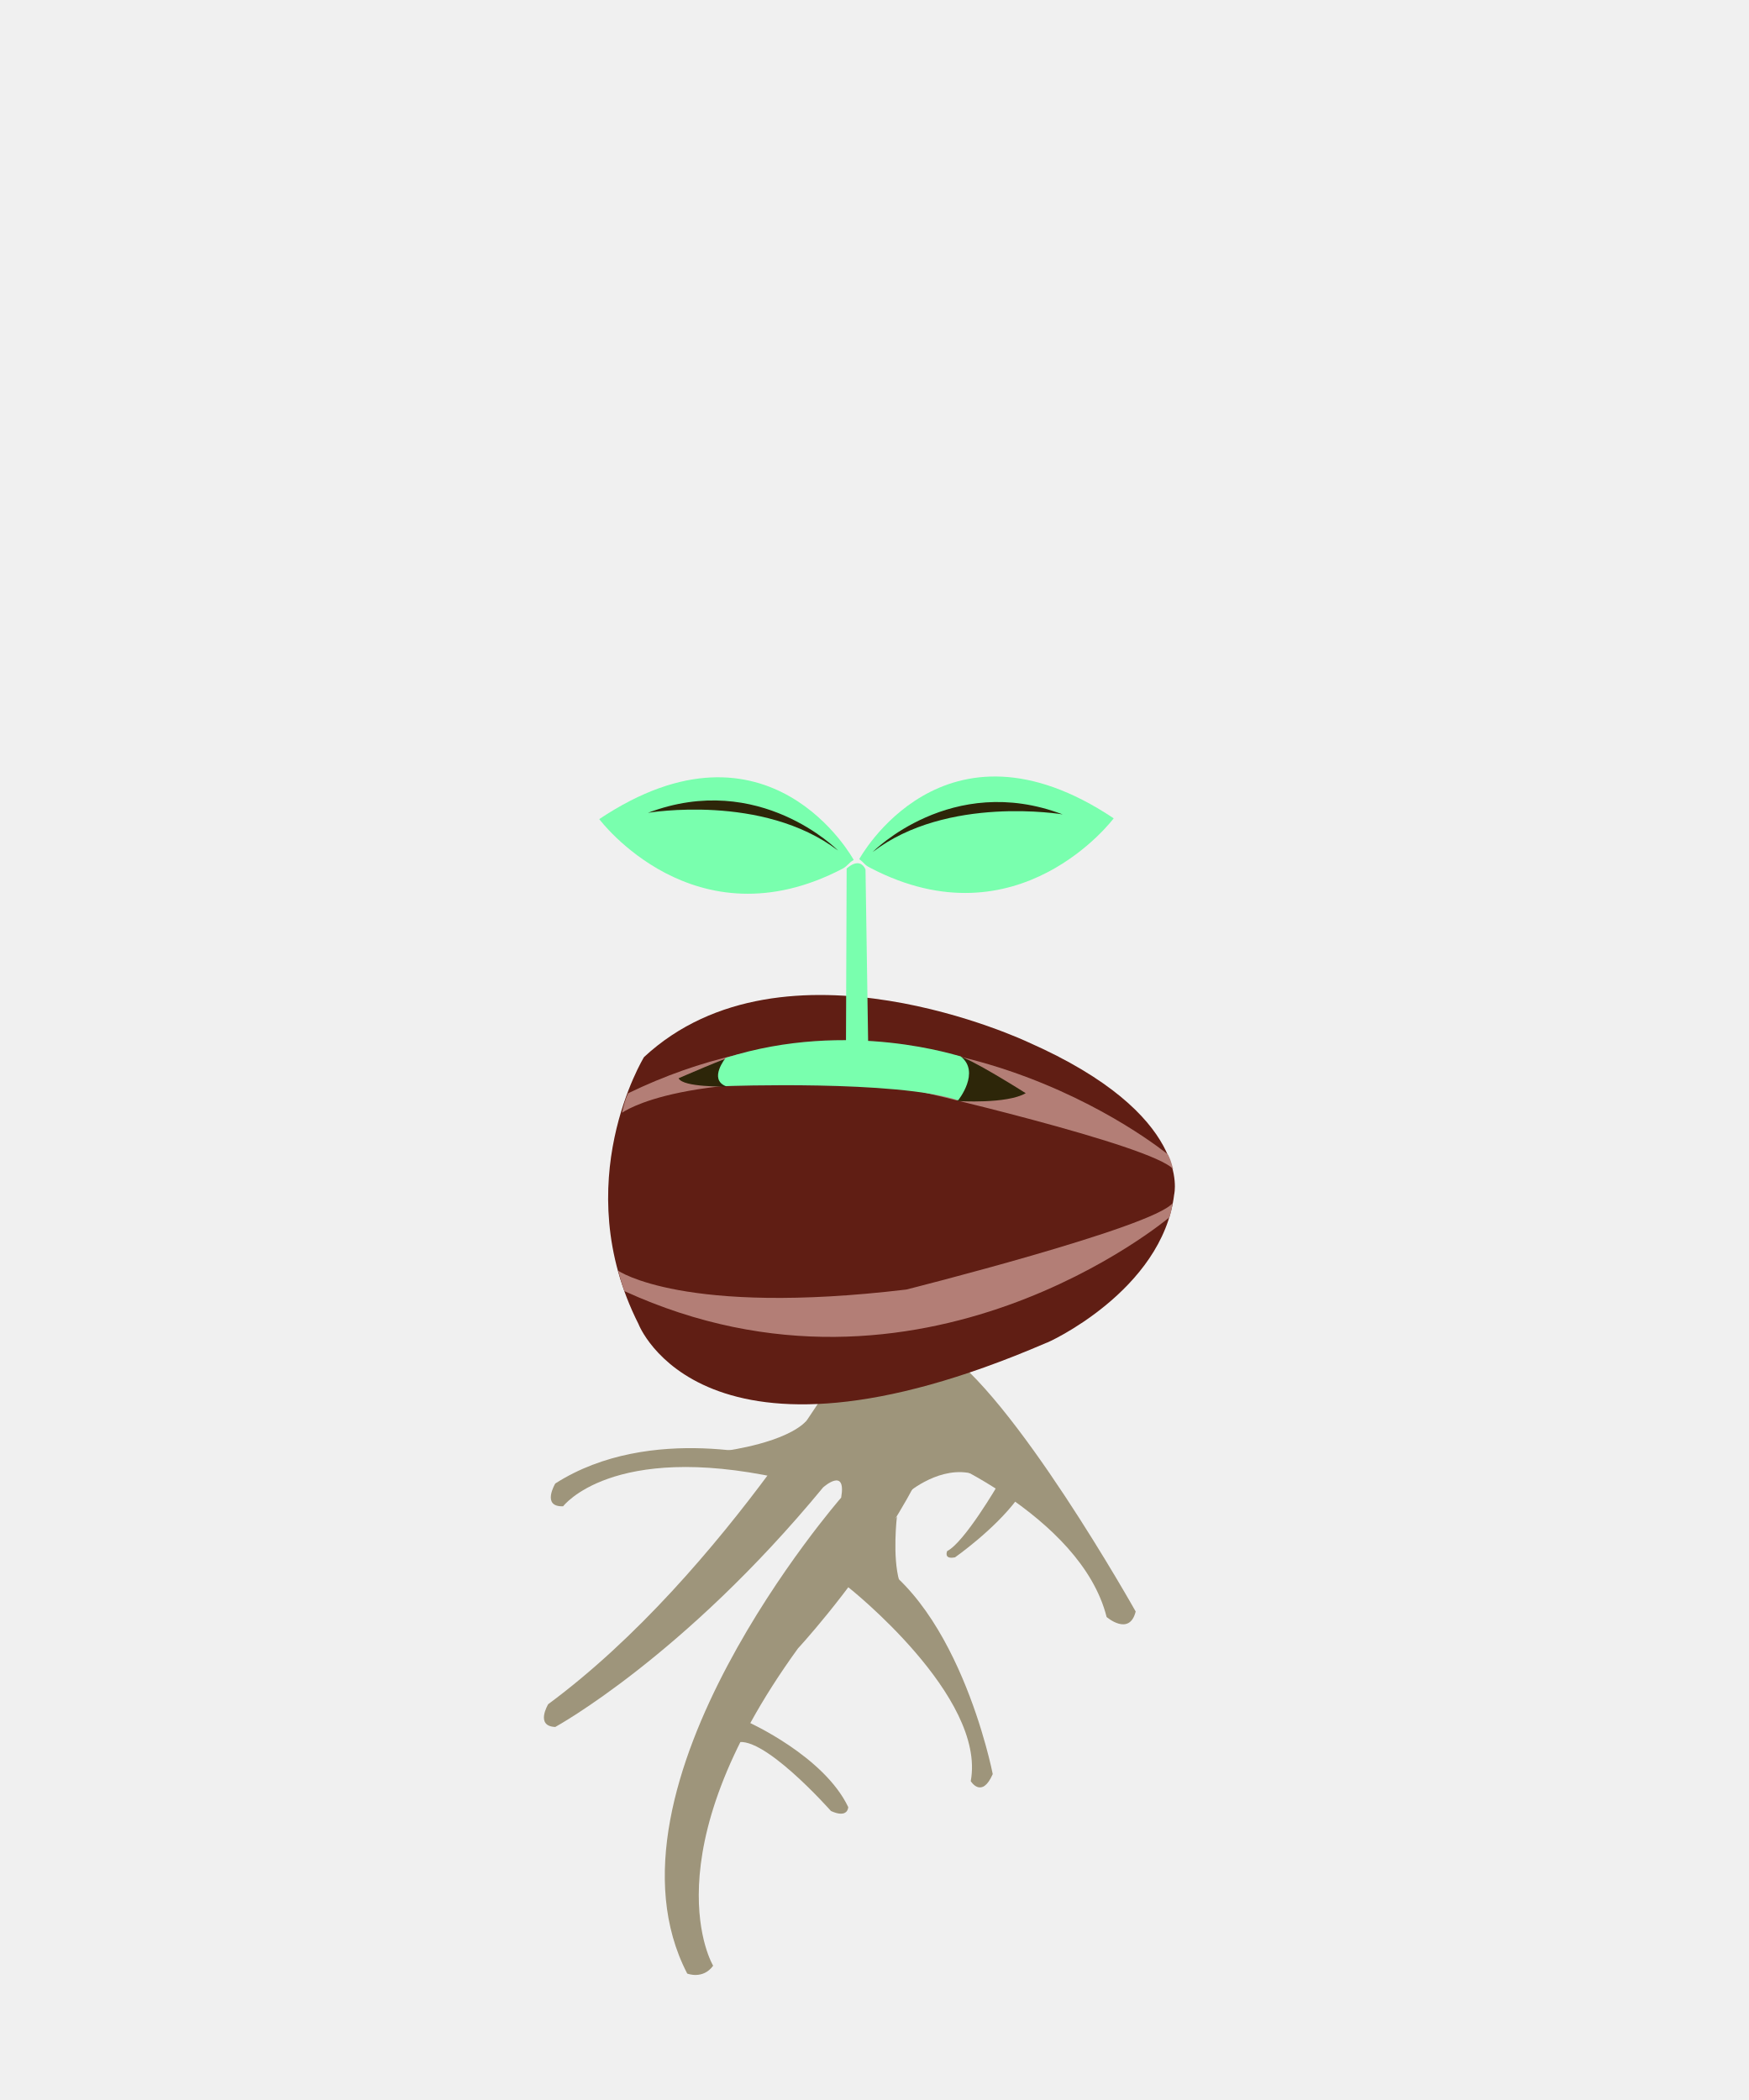
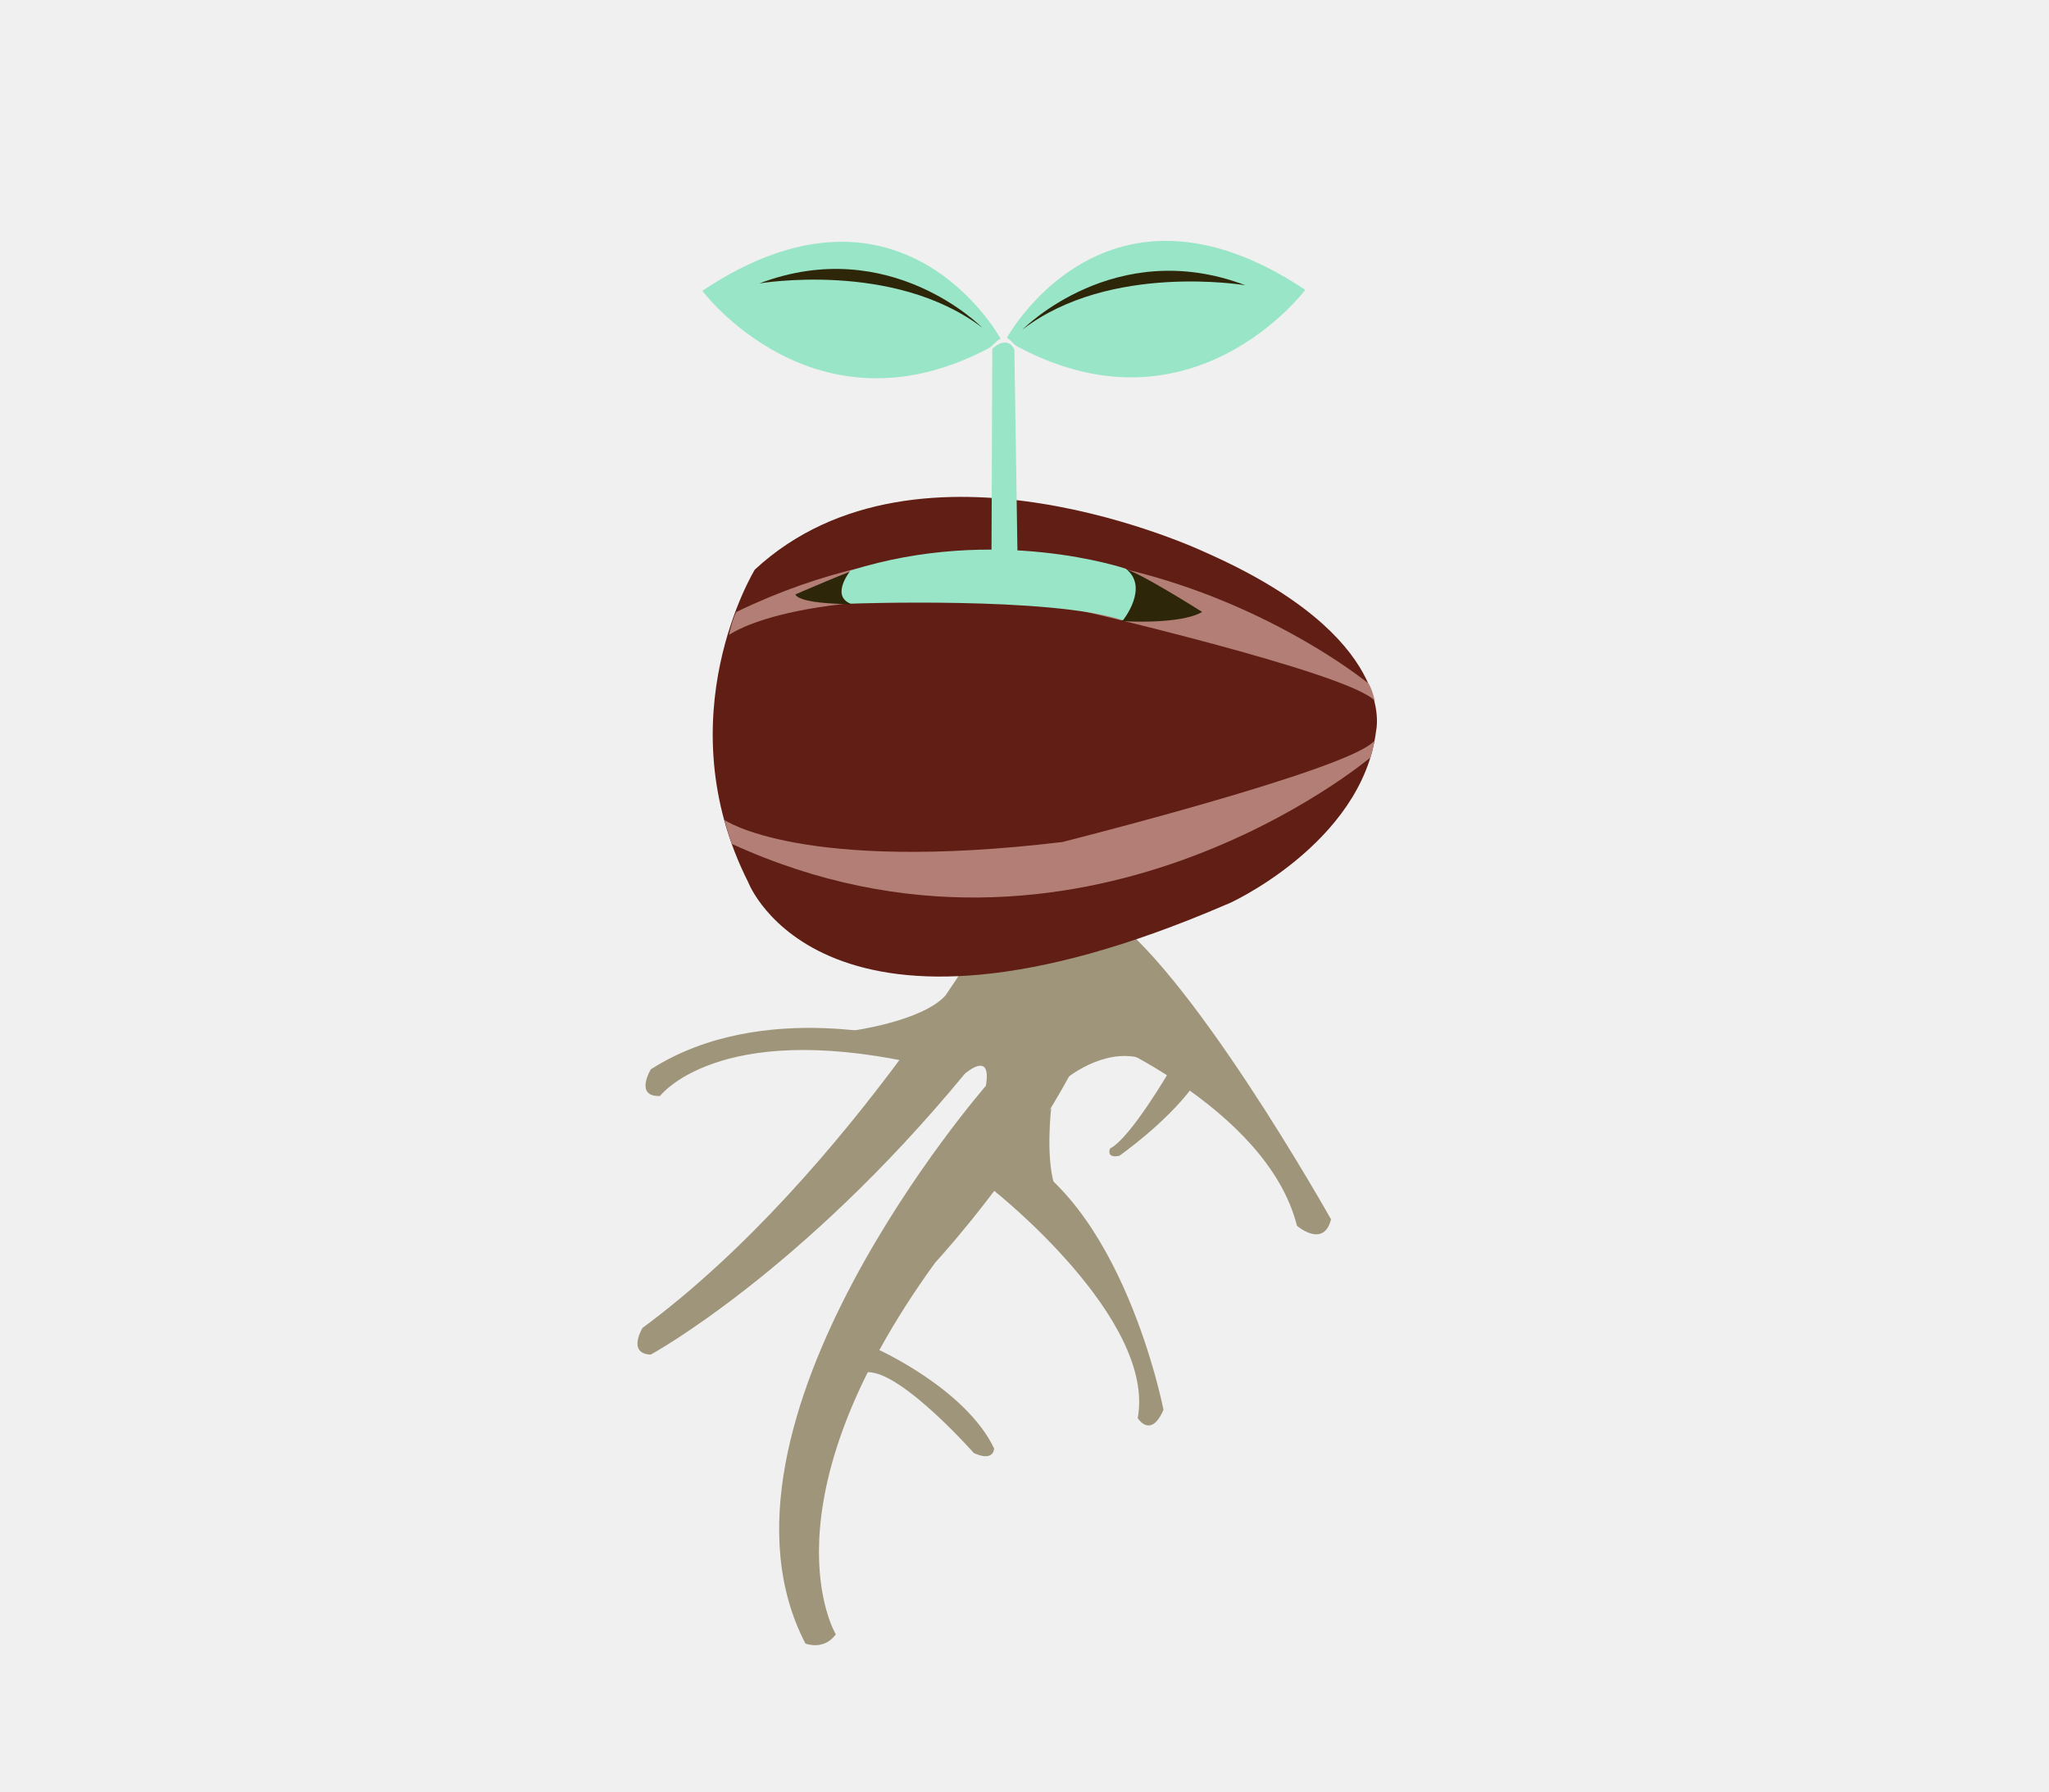
- <svg xmlns="http://www.w3.org/2000/svg" version="1.1" id="Layer_1" x="0px" y="0px" viewBox="0 0 222.6 267.4" style="enable-background:new 0 0 222.6 267.4;" xml:space="preserve">
+ <svg xmlns="http://www.w3.org/2000/svg" version="1.1" id="Layer_1" x="0px" y="0px" viewBox="0 0 222.6 194.7" style="enable-background:new 0 0 222.6 194.7;" xml:space="preserve">
  <style type="text/css">
	.st0{fill:#9E957B;}
	.st1{fill:#FFB1AC;}
	.st2{fill:#79FFAE;}
	.st3{fill:#5BBF83;}
	.st4{fill:#2D2609;}
	.st5{fill:#88BAA6;}
	.st6{fill:#601E14;}
	.st7{fill:#FFFFFF;}
	.st8{fill:#1D1906;}
	.st9{fill:#F3F1EC;}
	.st10{fill:#AE9E9B;}
	.st11{fill:#B37E76;}
	.st12{fill:#CCA9A3;}
	.st13{fill:#865F59;}
	.st14{fill:#867B5A;}
- 	.st15{fill:none;stroke:#FFD0CD;stroke-width:0.5;stroke-miterlimit:10;}
+ 	.st15{fill:#99E5C8;}
+ 	.st16{fill:none;stroke:#FFD0CD;stroke-width:0.5;stroke-miterlimit:10;}
+ 	.st17{fill:#FFD0CD;}
</style>
  <g>
    <g>
-       <path class="st0" d="M109.5,170.2c0,0-17.1,30.1-39.7,46.8c0,0-1.7,2.8,0.9,2.9c0,0,16.3-8.9,34.1-30.5c0,0,3-2.7,2.3,1.3    c0,0-32,36.7-19.6,60.6c0,0,2,0.8,3.3-1c0,0-8.4-13.9,10.8-40.4c0,0,24.9-26.8,19.7-44.1L109.5,170.2z" />
+       <path class="st0" d="M109.5,97.5c0,0-17.1,30.1-39.7,46.8c0,0-1.7,2.8,0.9,2.9c0,0,16.3-8.9,34.1-30.5c0,0,3-2.7,2.3,1.3    c0,0-32,36.7-19.6,60.6c0,0,2,0.8,3.3-1c0,0-8.4-13.9,10.8-40.4c0,0,24.9-26.8,19.7-44.1L109.5,97.5z" />
    </g>
-     <path class="st0" d="M118,184.9c0,0,19.6,7.9,22.9,21c0,0,2.9,2.5,3.7-0.7c0,0-15.7-28-24.9-33.5" />
-     <path class="st0" d="M115.7,190c0,0,4.1-3.5,8.3-2.3l-1.9-5.1l-9.2,0.3L115.7,190z" />
-     <path class="st0" d="M108,202.1c0,0,17.6,13.9,15.6,24.7c0,0,1.4,2.3,2.8-0.9c0,0-4.5-23.2-17.6-28.6" />
-     <path class="st0" d="M114.2,193.1c0,0-0.6,5.1,0.3,8.2l-5.2-2.4L114.2,193.1z" />
-     <path class="st0" d="M127.1,189c0,0-4.3,7.4-6.5,8.5c0,0-0.5,1.1,1,0.8c0,0,5-3.5,7.9-7.4" />
-     <path class="st0" d="M99.2,185.8c0,0-16.3-4.7-28.5,3.1c0,0-1.8,3,1,2.9c0,0,6.2-8.2,27.5-3.6" />
-     <path class="st0" d="M92.6,184.7c0,0,7.5-1,10.1-3.8l-2.6,5.9l-6-0.8L92.6,184.7z" />
-     <path class="st0" d="M95.3,219.3c0,0,9.6,4.3,12.7,10.8c0,0,0,1.5-2.2,0.5c0,0-9.1-10.3-12.3-8.6" />
+     <path class="st0" d="M118,112.2c0,0,19.6,7.9,22.9,21c0,0,2.9,2.5,3.7-0.7c0,0-15.7-28-24.9-33.5" />
+     <path class="st0" d="M115.7,117.3c0,0,4.1-3.5,8.3-2.3l-1.9-5.1l-9.2,0.3L115.7,117.3z" />
+     <path class="st0" d="M108,129.4c0,0,17.6,13.9,15.6,24.7c0,0,1.4,2.3,2.8-0.9c0,0-4.5-23.2-17.6-28.6" />
+     <path class="st0" d="M114.2,120.4c0,0-0.6,5.1,0.3,8.2l-5.2-2.4L114.2,120.4z" />
+     <path class="st0" d="M127.1,116.3c0,0-4.3,7.4-6.5,8.5c0,0-0.5,1.1,1,0.8c0,0,5-3.5,7.9-7.4" />
+     <path class="st0" d="M99.2,113.1c0,0-16.3-4.7-28.5,3.1c0,0-1.8,3,1,2.9c0,0,6.2-8.2,27.5-3.6" />
+     <path class="st0" d="M92.6,112c0,0,7.5-1,10.1-3.8l-2.6,5.9l-6-0.8L92.6,112z" />
+     <path class="st0" d="M95.3,146.6c0,0,9.6,4.3,12.7,10.8c0,0,0,1.5-2.2,0.5c0,0-9.1-10.3-12.3-8.6" />
  </g>
  <g>
    <g>
-       <path class="st6" d="M149.5,152.1c0,0,2.5-10.1-18.6-19.4c0,0-31-14.7-48.9,1.9c0,0-9.8,16-0.7,34c0,0,8.1,21.3,51.9,2.4    C133.2,171.1,148,164.4,149.5,152.1z" />
-       <path class="st11" d="M148.7,147c0,0-31.3-25.9-68.7-7.8c0,0-0.4,0.6-0.8,2.5c0,0,7.8-5.9,36.3-3.1c0,0,31.3,7.2,33.9,10.3    C149.3,148.8,149.2,147.9,148.7,147z" />
-       <path class="st11" d="M148.9,155c0,0-31.6,26.7-69.4,9.4c0,0-0.3-0.8-0.8-2.6c0,0,8.3,5.8,36.7,2.4c0,0,31.4-7.9,33.9-11    C149.3,153.2,149.2,154.1,148.9,155z" />
+       <path class="st6" d="M149.5,79.4c0,0,2.5-10.1-18.6-19.4c0,0-31-14.7-48.9,1.9c0,0-9.8,16-0.7,34c0,0,8.1,21.3,51.9,2.4    C133.2,98.4,148,91.7,149.5,79.4z" />
+       <path class="st11" d="M148.7,74.3c0,0-31.3-25.9-68.7-7.8c0,0-0.4,0.6-0.8,2.5c0,0,7.8-5.9,36.3-3.1c0,0,31.3,7.2,33.9,10.3    C149.3,76.1,149.2,75.2,148.7,74.3z" />
+       <path class="st11" d="M148.9,82.3c0,0-31.6,26.7-69.4,9.4c0,0-0.3-0.8-0.8-2.6c0,0,8.3,5.8,36.7,2.4c0,0,31.4-7.9,33.9-11    C149.3,80.5,149.2,81.3,148.9,82.3z" />
    </g>
-     <path class="st4" d="M86.4,137.3c0,0,6.4-2.8,7.5-3l-1.5,4.1C92.4,138.3,87,138.5,86.4,137.3z" />
-     <path class="st4" d="M130.6,139.2c0,0-7.4-4.7-8.6-4.7l-0.1,5.7C122,140.2,128.2,140.6,130.6,139.2z" />
-     <path class="st2" d="M92.4,134.7c0,0-2.2,2.7,0,3.6c0,0,21.7-0.8,29.6,1.8c0,0,2.9-3.6,0.3-5.6C122.3,134.6,108.2,129.7,92.4,134.7   z" />
-     <path class="st2" d="M107.7,136.5l0.1-25.9c0,0,1.6-1.6,2.4,0.1l0.4,26.3C110.6,137,109,137.1,107.7,136.5z" />
-     <path class="st2" d="M108.7,109.5c0,0-10.7-19.7-32.4-5.2c0,0,12.1,16.2,31,6.3C108,110.2,108,109.9,108.7,109.5z" />
-     <path class="st2" d="M109.4,109.4c0,0,10.7-19.7,32.4-5.2c0,0-12.1,16.2-31,6.3C110,110.1,110.1,109.9,109.4,109.4z" />
-     <path class="st4" d="M106.7,108.3c0,0-10-10.2-24.2-4.8C82.5,103.5,97.1,101,106.7,108.3z" />
-     <path class="st4" d="M135.3,103.7c0,0-14.7-2.5-24.2,4.8C111.1,108.5,121.1,98.3,135.3,103.7" />
+     <path class="st4" d="M86.4,64.6c0,0,6.4-2.8,7.5-3l-1.5,4.1C92.4,65.6,87,65.7,86.4,64.6z" />
+     <path class="st4" d="M130.6,66.5c0,0-7.4-4.7-8.6-4.7l-0.1,5.7C122,67.5,128.2,67.9,130.6,66.5z" />
+     <path class="st15" d="M92.4,62c0,0-2.2,2.7,0,3.6c0,0,21.7-0.8,29.6,1.8c0,0,2.9-3.6,0.3-5.6C122.3,61.8,108.2,57,92.4,62z" />
+     <path class="st15" d="M107.7,63.8l0.1-25.9c0,0,1.6-1.6,2.4,0.1l0.4,26.3C110.6,64.2,109,64.4,107.7,63.8z" />
+     <path class="st15" d="M108.7,36.8c0,0-10.7-19.7-32.4-5.2c0,0,12.1,16.2,31,6.3C108,37.5,108,37.2,108.7,36.8z" />
+     <path class="st15" d="M109.4,36.7c0,0,10.7-19.7,32.4-5.2c0,0-12.1,16.2-31,6.3C110,37.4,110.1,37.2,109.4,36.7z" />
+     <path class="st4" d="M106.7,35.6c0,0-10-10.2-24.2-4.8C82.5,30.8,97.1,28.3,106.7,35.6z" />
+     <path class="st4" d="M135.3,31c0,0-14.7-2.5-24.2,4.8C111.1,35.8,121.1,25.6,135.3,31" />
  </g>
</svg>
